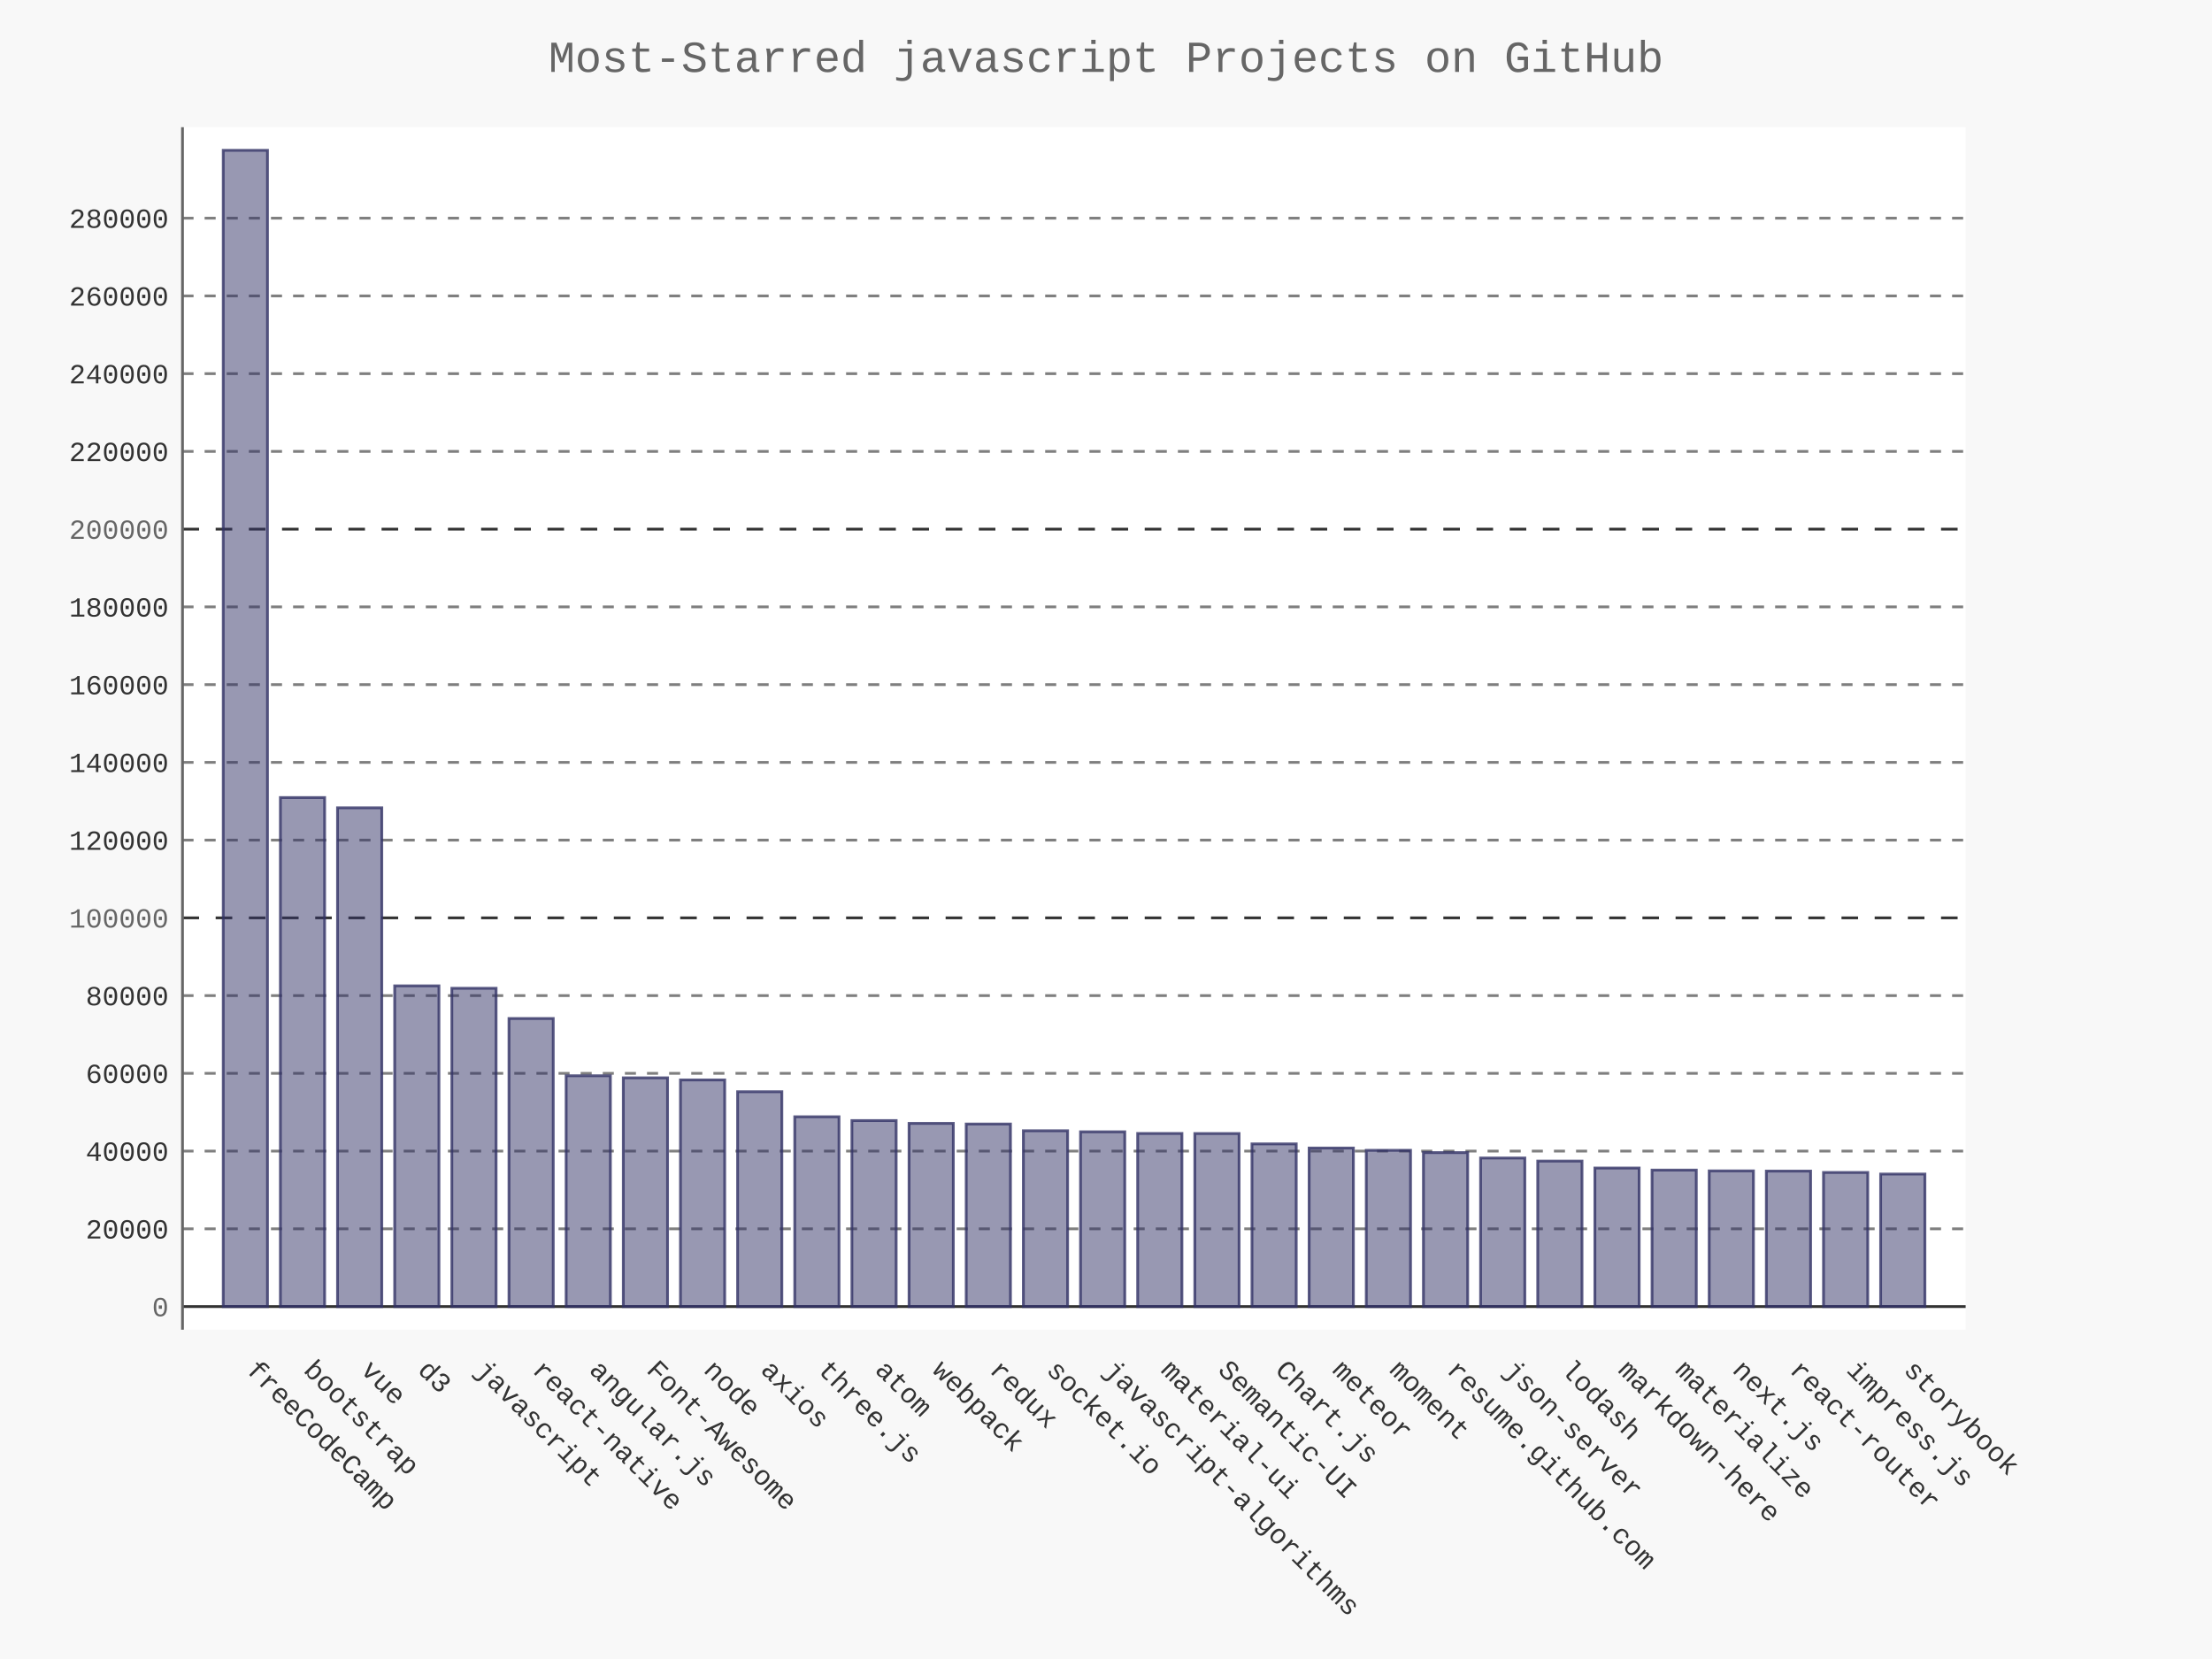
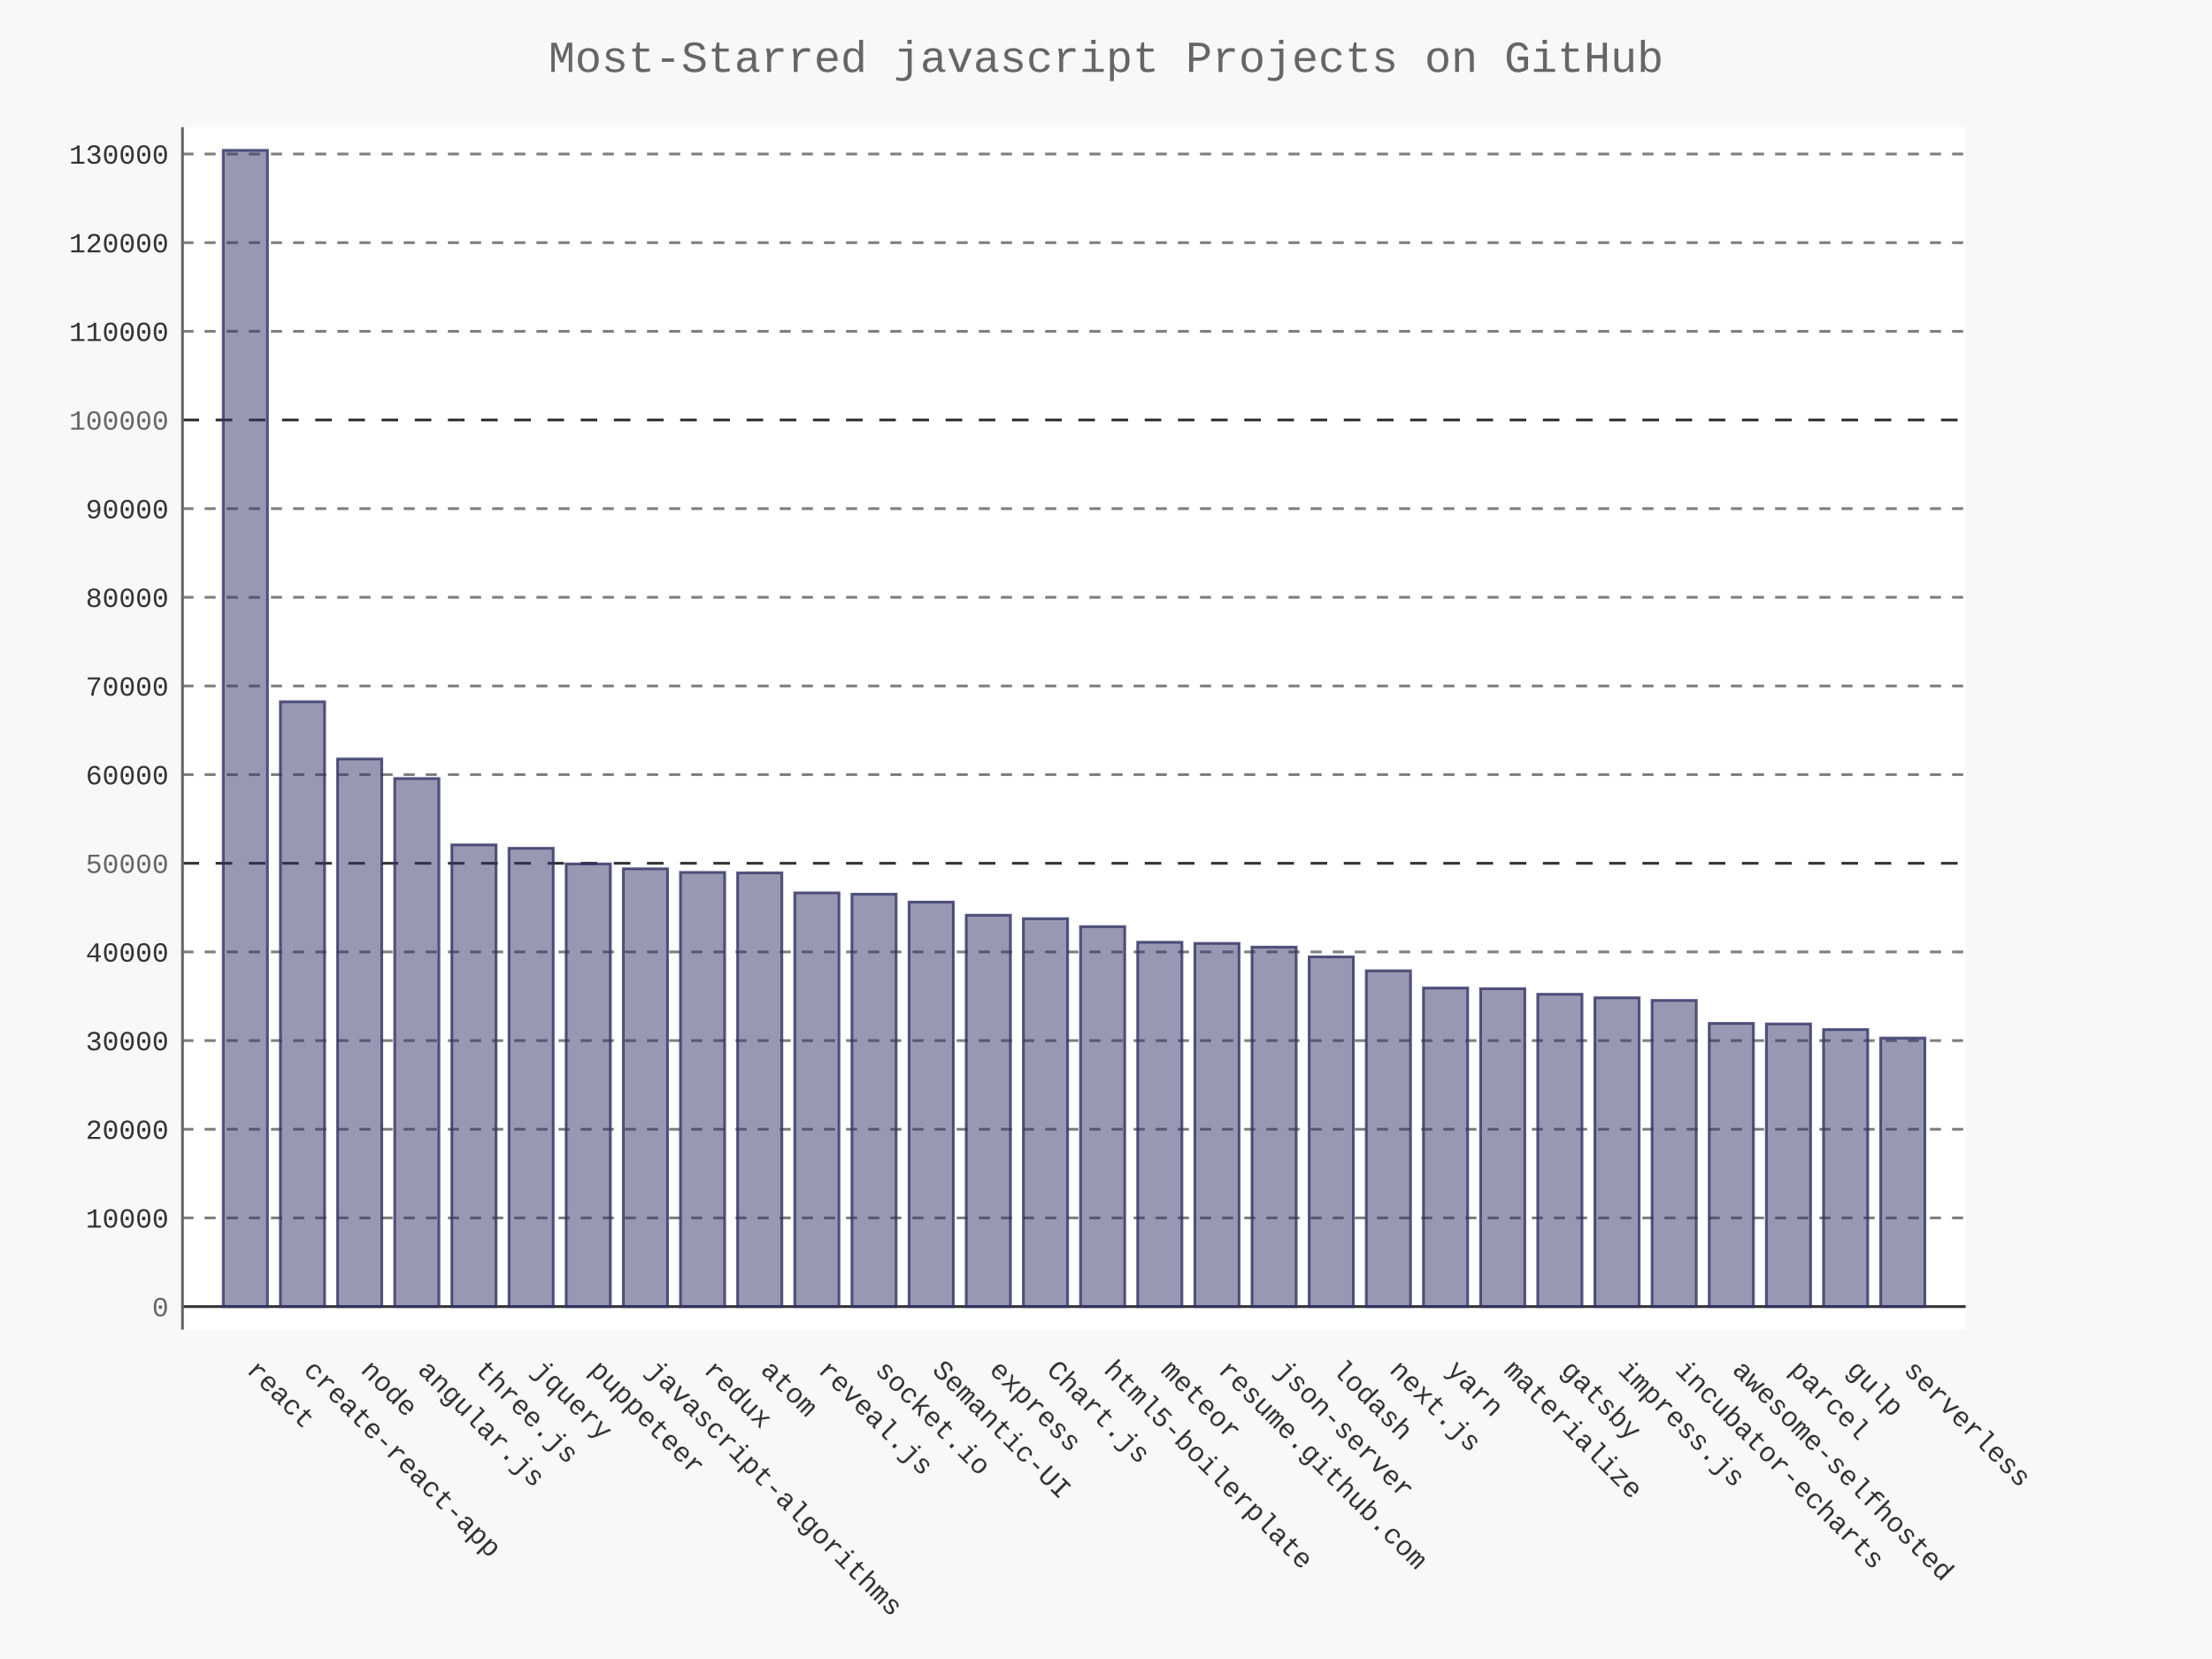
- <svg xmlns="http://www.w3.org/2000/svg" class="pygal-chart" id="chart-b75df452-d426-4902-93c8-dd70744ffb3f" viewBox="0 0 800 600">
+ <svg xmlns="http://www.w3.org/2000/svg" class="pygal-chart" id="chart-4844a7e6-2938-40e2-b5ea-cb9b2df5efe0" viewBox="0 0 800 600">
  <defs>
-     <style type="text/css">#chart-b75df452-d426-4902-93c8-dd70744ffb3f{-webkit-user-select:none;-webkit-font-smoothing:antialiased;font-family:Consolas,"Liberation Mono",Menlo,Courier,monospace}#chart-b75df452-d426-4902-93c8-dd70744ffb3f .title{font-family:Consolas,"Liberation Mono",Menlo,Courier,monospace;font-size:16px}#chart-b75df452-d426-4902-93c8-dd70744ffb3f .legends .legend text{font-family:Consolas,"Liberation Mono",Menlo,Courier,monospace;font-size:14px}#chart-b75df452-d426-4902-93c8-dd70744ffb3f .axis text{font-family:Consolas,"Liberation Mono",Menlo,Courier,monospace;font-size:10px}#chart-b75df452-d426-4902-93c8-dd70744ffb3f .axis text.major{font-family:Consolas,"Liberation Mono",Menlo,Courier,monospace;font-size:10px}#chart-b75df452-d426-4902-93c8-dd70744ffb3f .text-overlay text.value{font-family:Consolas,"Liberation Mono",Menlo,Courier,monospace;font-size:16px}#chart-b75df452-d426-4902-93c8-dd70744ffb3f .text-overlay text.label{font-family:Consolas,"Liberation Mono",Menlo,Courier,monospace;font-size:10px}#chart-b75df452-d426-4902-93c8-dd70744ffb3f .tooltip{font-family:Consolas,"Liberation Mono",Menlo,Courier,monospace;font-size:14px}#chart-b75df452-d426-4902-93c8-dd70744ffb3f text.no_data{font-family:Consolas,"Liberation Mono",Menlo,Courier,monospace;font-size:64px}
- #chart-b75df452-d426-4902-93c8-dd70744ffb3f{background-color:#f8f8f8}#chart-b75df452-d426-4902-93c8-dd70744ffb3f path,#chart-b75df452-d426-4902-93c8-dd70744ffb3f line,#chart-b75df452-d426-4902-93c8-dd70744ffb3f rect,#chart-b75df452-d426-4902-93c8-dd70744ffb3f circle{-webkit-transition:250ms ease-in;-moz-transition:250ms ease-in;transition:250ms ease-in}#chart-b75df452-d426-4902-93c8-dd70744ffb3f .graph &gt; .background{fill:#f8f8f8}#chart-b75df452-d426-4902-93c8-dd70744ffb3f .plot &gt; .background{fill:#ffffff}#chart-b75df452-d426-4902-93c8-dd70744ffb3f .graph{fill:#333}#chart-b75df452-d426-4902-93c8-dd70744ffb3f text.no_data{fill:#666}#chart-b75df452-d426-4902-93c8-dd70744ffb3f .title{fill:#666}#chart-b75df452-d426-4902-93c8-dd70744ffb3f .legends .legend text{fill:#333}#chart-b75df452-d426-4902-93c8-dd70744ffb3f .legends .legend:hover text{fill:#666}#chart-b75df452-d426-4902-93c8-dd70744ffb3f .axis .line{stroke:#666}#chart-b75df452-d426-4902-93c8-dd70744ffb3f .axis .guide.line{stroke:rgba(0,0,0,0.5)}#chart-b75df452-d426-4902-93c8-dd70744ffb3f .axis .major.line{stroke:#333}#chart-b75df452-d426-4902-93c8-dd70744ffb3f .axis text.major{fill:#666}#chart-b75df452-d426-4902-93c8-dd70744ffb3f .axis.y .guides:hover .guide.line,#chart-b75df452-d426-4902-93c8-dd70744ffb3f .line-graph .axis.x .guides:hover .guide.line,#chart-b75df452-d426-4902-93c8-dd70744ffb3f .stackedline-graph .axis.x .guides:hover .guide.line,#chart-b75df452-d426-4902-93c8-dd70744ffb3f .xy-graph .axis.x .guides:hover .guide.line{stroke:#666}#chart-b75df452-d426-4902-93c8-dd70744ffb3f .axis .guides:hover text{fill:#666}#chart-b75df452-d426-4902-93c8-dd70744ffb3f .reactive{fill-opacity:.5;stroke-opacity:.8}#chart-b75df452-d426-4902-93c8-dd70744ffb3f .ci{stroke:#333}#chart-b75df452-d426-4902-93c8-dd70744ffb3f .reactive.active,#chart-b75df452-d426-4902-93c8-dd70744ffb3f .active .reactive{fill-opacity:.9;stroke-opacity:.9;stroke-width:4}#chart-b75df452-d426-4902-93c8-dd70744ffb3f .ci .reactive.active{stroke-width:1.5}#chart-b75df452-d426-4902-93c8-dd70744ffb3f .series text{fill:#666}#chart-b75df452-d426-4902-93c8-dd70744ffb3f .tooltip rect{fill:#ffffff;stroke:#666;-webkit-transition:opacity 250ms ease-in;-moz-transition:opacity 250ms ease-in;transition:opacity 250ms ease-in}#chart-b75df452-d426-4902-93c8-dd70744ffb3f .tooltip .label{fill:#333}#chart-b75df452-d426-4902-93c8-dd70744ffb3f .tooltip .label{fill:#333}#chart-b75df452-d426-4902-93c8-dd70744ffb3f .tooltip .legend{font-size:.8em;fill:rgba(0,0,0,0.5)}#chart-b75df452-d426-4902-93c8-dd70744ffb3f .tooltip .x_label{font-size:.6em;fill:#666}#chart-b75df452-d426-4902-93c8-dd70744ffb3f .tooltip .xlink{font-size:.5em;text-decoration:underline}#chart-b75df452-d426-4902-93c8-dd70744ffb3f .tooltip .value{font-size:1.5em}#chart-b75df452-d426-4902-93c8-dd70744ffb3f .bound{font-size:.5em}#chart-b75df452-d426-4902-93c8-dd70744ffb3f .max-value{font-size:.75em;fill:rgba(0,0,0,0.5)}#chart-b75df452-d426-4902-93c8-dd70744ffb3f .map-element{fill:#ffffff;stroke:rgba(0,0,0,0.5) !important}#chart-b75df452-d426-4902-93c8-dd70744ffb3f .map-element .reactive{fill-opacity:inherit;stroke-opacity:inherit}#chart-b75df452-d426-4902-93c8-dd70744ffb3f .color-0,#chart-b75df452-d426-4902-93c8-dd70744ffb3f .color-0 a:visited{stroke:#333366;fill:#333366}#chart-b75df452-d426-4902-93c8-dd70744ffb3f .text-overlay .color-0 text{fill:black}
- #chart-b75df452-d426-4902-93c8-dd70744ffb3f text.no_data{text-anchor:middle}#chart-b75df452-d426-4902-93c8-dd70744ffb3f .guide.line{fill:none}#chart-b75df452-d426-4902-93c8-dd70744ffb3f .centered{text-anchor:middle}#chart-b75df452-d426-4902-93c8-dd70744ffb3f .title{text-anchor:middle}#chart-b75df452-d426-4902-93c8-dd70744ffb3f .legends .legend text{fill-opacity:1}#chart-b75df452-d426-4902-93c8-dd70744ffb3f .axis.x text{text-anchor:middle}#chart-b75df452-d426-4902-93c8-dd70744ffb3f .axis.x:not(.web) text[transform]{text-anchor:start}#chart-b75df452-d426-4902-93c8-dd70744ffb3f .axis.x:not(.web) text[transform].backwards{text-anchor:end}#chart-b75df452-d426-4902-93c8-dd70744ffb3f .axis.y text{text-anchor:end}#chart-b75df452-d426-4902-93c8-dd70744ffb3f .axis.y text[transform].backwards{text-anchor:start}#chart-b75df452-d426-4902-93c8-dd70744ffb3f .axis.y2 text{text-anchor:start}#chart-b75df452-d426-4902-93c8-dd70744ffb3f .axis.y2 text[transform].backwards{text-anchor:end}#chart-b75df452-d426-4902-93c8-dd70744ffb3f .axis .guide.line{stroke-dasharray:4,4}#chart-b75df452-d426-4902-93c8-dd70744ffb3f .axis .major.guide.line{stroke-dasharray:6,6}#chart-b75df452-d426-4902-93c8-dd70744ffb3f .horizontal .axis.y .guide.line,#chart-b75df452-d426-4902-93c8-dd70744ffb3f .horizontal .axis.y2 .guide.line,#chart-b75df452-d426-4902-93c8-dd70744ffb3f .vertical .axis.x .guide.line{opacity:0}#chart-b75df452-d426-4902-93c8-dd70744ffb3f .horizontal .axis.always_show .guide.line,#chart-b75df452-d426-4902-93c8-dd70744ffb3f .vertical .axis.always_show .guide.line{opacity:1 !important}#chart-b75df452-d426-4902-93c8-dd70744ffb3f .axis.y .guides:hover .guide.line,#chart-b75df452-d426-4902-93c8-dd70744ffb3f .axis.y2 .guides:hover .guide.line,#chart-b75df452-d426-4902-93c8-dd70744ffb3f .axis.x .guides:hover .guide.line{opacity:1}#chart-b75df452-d426-4902-93c8-dd70744ffb3f .axis .guides:hover text{opacity:1}#chart-b75df452-d426-4902-93c8-dd70744ffb3f .nofill{fill:none}#chart-b75df452-d426-4902-93c8-dd70744ffb3f .subtle-fill{fill-opacity:.2}#chart-b75df452-d426-4902-93c8-dd70744ffb3f .dot{stroke-width:1px;fill-opacity:1}#chart-b75df452-d426-4902-93c8-dd70744ffb3f .dot.active{stroke-width:5px}#chart-b75df452-d426-4902-93c8-dd70744ffb3f .dot.negative{fill:transparent}#chart-b75df452-d426-4902-93c8-dd70744ffb3f text,#chart-b75df452-d426-4902-93c8-dd70744ffb3f tspan{stroke:none !important}#chart-b75df452-d426-4902-93c8-dd70744ffb3f .series text.active{opacity:1}#chart-b75df452-d426-4902-93c8-dd70744ffb3f .tooltip rect{fill-opacity:.95;stroke-width:.5}#chart-b75df452-d426-4902-93c8-dd70744ffb3f .tooltip text{fill-opacity:1}#chart-b75df452-d426-4902-93c8-dd70744ffb3f .showable{visibility:hidden}#chart-b75df452-d426-4902-93c8-dd70744ffb3f .showable.shown{visibility:visible}#chart-b75df452-d426-4902-93c8-dd70744ffb3f .gauge-background{fill:rgba(229,229,229,1);stroke:none}#chart-b75df452-d426-4902-93c8-dd70744ffb3f .bg-lines{stroke:#f8f8f8;stroke-width:2px}</style>
+     <style type="text/css">#chart-4844a7e6-2938-40e2-b5ea-cb9b2df5efe0{-webkit-user-select:none;-webkit-font-smoothing:antialiased;font-family:Consolas,"Liberation Mono",Menlo,Courier,monospace}#chart-4844a7e6-2938-40e2-b5ea-cb9b2df5efe0 .title{font-family:Consolas,"Liberation Mono",Menlo,Courier,monospace;font-size:16px}#chart-4844a7e6-2938-40e2-b5ea-cb9b2df5efe0 .legends .legend text{font-family:Consolas,"Liberation Mono",Menlo,Courier,monospace;font-size:14px}#chart-4844a7e6-2938-40e2-b5ea-cb9b2df5efe0 .axis text{font-family:Consolas,"Liberation Mono",Menlo,Courier,monospace;font-size:10px}#chart-4844a7e6-2938-40e2-b5ea-cb9b2df5efe0 .axis text.major{font-family:Consolas,"Liberation Mono",Menlo,Courier,monospace;font-size:10px}#chart-4844a7e6-2938-40e2-b5ea-cb9b2df5efe0 .text-overlay text.value{font-family:Consolas,"Liberation Mono",Menlo,Courier,monospace;font-size:16px}#chart-4844a7e6-2938-40e2-b5ea-cb9b2df5efe0 .text-overlay text.label{font-family:Consolas,"Liberation Mono",Menlo,Courier,monospace;font-size:10px}#chart-4844a7e6-2938-40e2-b5ea-cb9b2df5efe0 .tooltip{font-family:Consolas,"Liberation Mono",Menlo,Courier,monospace;font-size:14px}#chart-4844a7e6-2938-40e2-b5ea-cb9b2df5efe0 text.no_data{font-family:Consolas,"Liberation Mono",Menlo,Courier,monospace;font-size:64px}
+ #chart-4844a7e6-2938-40e2-b5ea-cb9b2df5efe0{background-color:#f8f8f8}#chart-4844a7e6-2938-40e2-b5ea-cb9b2df5efe0 path,#chart-4844a7e6-2938-40e2-b5ea-cb9b2df5efe0 line,#chart-4844a7e6-2938-40e2-b5ea-cb9b2df5efe0 rect,#chart-4844a7e6-2938-40e2-b5ea-cb9b2df5efe0 circle{-webkit-transition:250ms ease-in;-moz-transition:250ms ease-in;transition:250ms ease-in}#chart-4844a7e6-2938-40e2-b5ea-cb9b2df5efe0 .graph &gt; .background{fill:#f8f8f8}#chart-4844a7e6-2938-40e2-b5ea-cb9b2df5efe0 .plot &gt; .background{fill:#ffffff}#chart-4844a7e6-2938-40e2-b5ea-cb9b2df5efe0 .graph{fill:#333}#chart-4844a7e6-2938-40e2-b5ea-cb9b2df5efe0 text.no_data{fill:#666}#chart-4844a7e6-2938-40e2-b5ea-cb9b2df5efe0 .title{fill:#666}#chart-4844a7e6-2938-40e2-b5ea-cb9b2df5efe0 .legends .legend text{fill:#333}#chart-4844a7e6-2938-40e2-b5ea-cb9b2df5efe0 .legends .legend:hover text{fill:#666}#chart-4844a7e6-2938-40e2-b5ea-cb9b2df5efe0 .axis .line{stroke:#666}#chart-4844a7e6-2938-40e2-b5ea-cb9b2df5efe0 .axis .guide.line{stroke:rgba(0,0,0,0.5)}#chart-4844a7e6-2938-40e2-b5ea-cb9b2df5efe0 .axis .major.line{stroke:#333}#chart-4844a7e6-2938-40e2-b5ea-cb9b2df5efe0 .axis text.major{fill:#666}#chart-4844a7e6-2938-40e2-b5ea-cb9b2df5efe0 .axis.y .guides:hover .guide.line,#chart-4844a7e6-2938-40e2-b5ea-cb9b2df5efe0 .line-graph .axis.x .guides:hover .guide.line,#chart-4844a7e6-2938-40e2-b5ea-cb9b2df5efe0 .stackedline-graph .axis.x .guides:hover .guide.line,#chart-4844a7e6-2938-40e2-b5ea-cb9b2df5efe0 .xy-graph .axis.x .guides:hover .guide.line{stroke:#666}#chart-4844a7e6-2938-40e2-b5ea-cb9b2df5efe0 .axis .guides:hover text{fill:#666}#chart-4844a7e6-2938-40e2-b5ea-cb9b2df5efe0 .reactive{fill-opacity:.5;stroke-opacity:.8}#chart-4844a7e6-2938-40e2-b5ea-cb9b2df5efe0 .ci{stroke:#333}#chart-4844a7e6-2938-40e2-b5ea-cb9b2df5efe0 .reactive.active,#chart-4844a7e6-2938-40e2-b5ea-cb9b2df5efe0 .active .reactive{fill-opacity:.9;stroke-opacity:.9;stroke-width:4}#chart-4844a7e6-2938-40e2-b5ea-cb9b2df5efe0 .ci .reactive.active{stroke-width:1.5}#chart-4844a7e6-2938-40e2-b5ea-cb9b2df5efe0 .series text{fill:#666}#chart-4844a7e6-2938-40e2-b5ea-cb9b2df5efe0 .tooltip rect{fill:#ffffff;stroke:#666;-webkit-transition:opacity 250ms ease-in;-moz-transition:opacity 250ms ease-in;transition:opacity 250ms ease-in}#chart-4844a7e6-2938-40e2-b5ea-cb9b2df5efe0 .tooltip .label{fill:#333}#chart-4844a7e6-2938-40e2-b5ea-cb9b2df5efe0 .tooltip .label{fill:#333}#chart-4844a7e6-2938-40e2-b5ea-cb9b2df5efe0 .tooltip .legend{font-size:.8em;fill:rgba(0,0,0,0.5)}#chart-4844a7e6-2938-40e2-b5ea-cb9b2df5efe0 .tooltip .x_label{font-size:.6em;fill:#666}#chart-4844a7e6-2938-40e2-b5ea-cb9b2df5efe0 .tooltip .xlink{font-size:.5em;text-decoration:underline}#chart-4844a7e6-2938-40e2-b5ea-cb9b2df5efe0 .tooltip .value{font-size:1.5em}#chart-4844a7e6-2938-40e2-b5ea-cb9b2df5efe0 .bound{font-size:.5em}#chart-4844a7e6-2938-40e2-b5ea-cb9b2df5efe0 .max-value{font-size:.75em;fill:rgba(0,0,0,0.5)}#chart-4844a7e6-2938-40e2-b5ea-cb9b2df5efe0 .map-element{fill:#ffffff;stroke:rgba(0,0,0,0.5) !important}#chart-4844a7e6-2938-40e2-b5ea-cb9b2df5efe0 .map-element .reactive{fill-opacity:inherit;stroke-opacity:inherit}#chart-4844a7e6-2938-40e2-b5ea-cb9b2df5efe0 .color-0,#chart-4844a7e6-2938-40e2-b5ea-cb9b2df5efe0 .color-0 a:visited{stroke:#333366;fill:#333366}#chart-4844a7e6-2938-40e2-b5ea-cb9b2df5efe0 .text-overlay .color-0 text{fill:black}
+ #chart-4844a7e6-2938-40e2-b5ea-cb9b2df5efe0 text.no_data{text-anchor:middle}#chart-4844a7e6-2938-40e2-b5ea-cb9b2df5efe0 .guide.line{fill:none}#chart-4844a7e6-2938-40e2-b5ea-cb9b2df5efe0 .centered{text-anchor:middle}#chart-4844a7e6-2938-40e2-b5ea-cb9b2df5efe0 .title{text-anchor:middle}#chart-4844a7e6-2938-40e2-b5ea-cb9b2df5efe0 .legends .legend text{fill-opacity:1}#chart-4844a7e6-2938-40e2-b5ea-cb9b2df5efe0 .axis.x text{text-anchor:middle}#chart-4844a7e6-2938-40e2-b5ea-cb9b2df5efe0 .axis.x:not(.web) text[transform]{text-anchor:start}#chart-4844a7e6-2938-40e2-b5ea-cb9b2df5efe0 .axis.x:not(.web) text[transform].backwards{text-anchor:end}#chart-4844a7e6-2938-40e2-b5ea-cb9b2df5efe0 .axis.y text{text-anchor:end}#chart-4844a7e6-2938-40e2-b5ea-cb9b2df5efe0 .axis.y text[transform].backwards{text-anchor:start}#chart-4844a7e6-2938-40e2-b5ea-cb9b2df5efe0 .axis.y2 text{text-anchor:start}#chart-4844a7e6-2938-40e2-b5ea-cb9b2df5efe0 .axis.y2 text[transform].backwards{text-anchor:end}#chart-4844a7e6-2938-40e2-b5ea-cb9b2df5efe0 .axis .guide.line{stroke-dasharray:4,4}#chart-4844a7e6-2938-40e2-b5ea-cb9b2df5efe0 .axis .major.guide.line{stroke-dasharray:6,6}#chart-4844a7e6-2938-40e2-b5ea-cb9b2df5efe0 .horizontal .axis.y .guide.line,#chart-4844a7e6-2938-40e2-b5ea-cb9b2df5efe0 .horizontal .axis.y2 .guide.line,#chart-4844a7e6-2938-40e2-b5ea-cb9b2df5efe0 .vertical .axis.x .guide.line{opacity:0}#chart-4844a7e6-2938-40e2-b5ea-cb9b2df5efe0 .horizontal .axis.always_show .guide.line,#chart-4844a7e6-2938-40e2-b5ea-cb9b2df5efe0 .vertical .axis.always_show .guide.line{opacity:1 !important}#chart-4844a7e6-2938-40e2-b5ea-cb9b2df5efe0 .axis.y .guides:hover .guide.line,#chart-4844a7e6-2938-40e2-b5ea-cb9b2df5efe0 .axis.y2 .guides:hover .guide.line,#chart-4844a7e6-2938-40e2-b5ea-cb9b2df5efe0 .axis.x .guides:hover .guide.line{opacity:1}#chart-4844a7e6-2938-40e2-b5ea-cb9b2df5efe0 .axis .guides:hover text{opacity:1}#chart-4844a7e6-2938-40e2-b5ea-cb9b2df5efe0 .nofill{fill:none}#chart-4844a7e6-2938-40e2-b5ea-cb9b2df5efe0 .subtle-fill{fill-opacity:.2}#chart-4844a7e6-2938-40e2-b5ea-cb9b2df5efe0 .dot{stroke-width:1px;fill-opacity:1}#chart-4844a7e6-2938-40e2-b5ea-cb9b2df5efe0 .dot.active{stroke-width:5px}#chart-4844a7e6-2938-40e2-b5ea-cb9b2df5efe0 .dot.negative{fill:transparent}#chart-4844a7e6-2938-40e2-b5ea-cb9b2df5efe0 text,#chart-4844a7e6-2938-40e2-b5ea-cb9b2df5efe0 tspan{stroke:none !important}#chart-4844a7e6-2938-40e2-b5ea-cb9b2df5efe0 .series text.active{opacity:1}#chart-4844a7e6-2938-40e2-b5ea-cb9b2df5efe0 .tooltip rect{fill-opacity:.95;stroke-width:.5}#chart-4844a7e6-2938-40e2-b5ea-cb9b2df5efe0 .tooltip text{fill-opacity:1}#chart-4844a7e6-2938-40e2-b5ea-cb9b2df5efe0 .showable{visibility:hidden}#chart-4844a7e6-2938-40e2-b5ea-cb9b2df5efe0 .showable.shown{visibility:visible}#chart-4844a7e6-2938-40e2-b5ea-cb9b2df5efe0 .gauge-background{fill:rgba(229,229,229,1);stroke:none}#chart-4844a7e6-2938-40e2-b5ea-cb9b2df5efe0 .bg-lines{stroke:#f8f8f8;stroke-width:2px}</style>
  </defs>
  <g class="graph bar-graph vertical">
    <rect class="background" height="600" width="800" x="0" y="0" />
    <g class="plot" transform="translate(66, 46)">
      <rect class="background" height="434.905" width="644.905" x="0" y="0" />
      <g class="axis y always_show">
        <g class="guides">
          <path class="axis major line" d="M0 426.541 h644.905" />
          <text class="major" x="-5" y="430.041">0</text>
        </g>
        <g class="guides">
-           <path class="guide line" d="M0 398.424 h644.905" />
-           <text class="" x="-5" y="401.924">20000</text>
-         </g>
-         <g class="guides">
-           <path class="guide line" d="M0 370.307 h644.905" />
-           <text class="" x="-5" y="373.807">40000</text>
-         </g>
-         <g class="guides">
-           <path class="guide line" d="M0 342.19 h644.905" />
-           <text class="" x="-5" y="345.69">60000</text>
-         </g>
-         <g class="guides">
-           <path class="guide line" d="M0 314.074 h644.905" />
-           <text class="" x="-5" y="317.574">80000</text>
-         </g>
-         <g class="guides">
-           <path class="major guide line" d="M0 285.957 h644.905" />
-           <text class="major" x="-5" y="289.457">100000</text>
-         </g>
-         <g class="guides">
-           <path class="guide line" d="M0 257.84 h644.905" />
-           <text class="" x="-5" y="261.34">120000</text>
-         </g>
-         <g class="guides">
-           <path class="guide line" d="M0 229.723 h644.905" />
-           <text class="" x="-5" y="233.223">140000</text>
-         </g>
-         <g class="guides">
-           <path class="guide line" d="M0 201.606 h644.905" />
-           <text class="" x="-5" y="205.106">160000</text>
-         </g>
-         <g class="guides">
-           <path class="guide line" d="M0 173.489 h644.905" />
-           <text class="" x="-5" y="176.989">180000</text>
-         </g>
-         <g class="guides">
-           <path class="major guide line" d="M0 145.373 h644.905" />
-           <text class="major" x="-5" y="148.873">200000</text>
-         </g>
-         <g class="guides">
-           <path class="guide line" d="M0 117.256 h644.905" />
-           <text class="" x="-5" y="120.756">220000</text>
-         </g>
-         <g class="guides">
-           <path class="guide line" d="M0 89.139 h644.905" />
-           <text class="" x="-5" y="92.639">240000</text>
-         </g>
-         <g class="guides">
-           <path class="guide line" d="M0 61.022 h644.905" />
-           <text class="" x="-5" y="64.522">260000</text>
-         </g>
-         <g class="guides">
-           <path class="guide line" d="M0 32.905 h644.905" />
-           <text class="" x="-5" y="36.405">280000</text>
+           <path class="guide line" d="M0 394.476 h644.905" />
+           <text class="" x="-5" y="397.976">10000</text>
+         </g>
+         <g class="guides">
+           <path class="guide line" d="M0 362.411 h644.905" />
+           <text class="" x="-5" y="365.911">20000</text>
+         </g>
+         <g class="guides">
+           <path class="guide line" d="M0 330.346 h644.905" />
+           <text class="" x="-5" y="333.846">30000</text>
+         </g>
+         <g class="guides">
+           <path class="guide line" d="M0 298.281 h644.905" />
+           <text class="" x="-5" y="301.781">40000</text>
+         </g>
+         <g class="guides">
+           <path class="major guide line" d="M0 266.217 h644.905" />
+           <text class="major" x="-5" y="269.717">50000</text>
+         </g>
+         <g class="guides">
+           <path class="guide line" d="M0 234.152 h644.905" />
+           <text class="" x="-5" y="237.652">60000</text>
+         </g>
+         <g class="guides">
+           <path class="guide line" d="M0 202.087 h644.905" />
+           <text class="" x="-5" y="205.587">70000</text>
+         </g>
+         <g class="guides">
+           <path class="guide line" d="M0 170.022 h644.905" />
+           <text class="" x="-5" y="173.522">80000</text>
+         </g>
+         <g class="guides">
+           <path class="guide line" d="M0 137.957 h644.905" />
+           <text class="" x="-5" y="141.457">90000</text>
+         </g>
+         <g class="guides">
+           <path class="major guide line" d="M0 105.892 h644.905" />
+           <text class="major" x="-5" y="109.392">100000</text>
+         </g>
+         <g class="guides">
+           <path class="guide line" d="M0 73.827 h644.905" />
+           <text class="" x="-5" y="77.327">110000</text>
+         </g>
+         <g class="guides">
+           <path class="guide line" d="M0 41.762 h644.905" />
+           <text class="" x="-5" y="45.262">120000</text>
+         </g>
+         <g class="guides">
+           <path class="guide line" d="M0 9.697 h644.905" />
+           <text class="" x="-5" y="13.197">130000</text>
        </g>
      </g>
      <g class="axis x">
        <path class="line" d="M0 0 v434.905" />
        <g class="guides">
          <path class="guide line" d="M22.737 0 v434.905" />
-           <text class="" transform="rotate(45 22.73702 449.9045)" x="22.737" y="449.905">freeCodeCamp</text>
+           <text class="" transform="rotate(45 22.73702 449.9045)" x="22.737" y="449.905">react</text>
        </g>
        <g class="guides">
          <path class="guide line" d="M43.407 0 v434.905" />
-           <text class="" transform="rotate(45 43.40704 449.9045)" x="43.407" y="449.905">bootstrap</text>
+           <text class="" transform="rotate(45 43.40704 449.9045)" x="43.407" y="449.905">create-react-app</text>
        </g>
        <g class="guides">
          <path class="guide line" d="M64.077 0 v434.905" />
-           <text class="" transform="rotate(45 64.07705 449.9045)" x="64.077" y="449.905">vue</text>
+           <text class="" transform="rotate(45 64.07705 449.9045)" x="64.077" y="449.905">node</text>
        </g>
        <g class="guides">
          <path class="guide line" d="M84.747 0 v434.905" />
-           <text class="" transform="rotate(45 84.74707 449.9045)" x="84.747" y="449.905">d3</text>
+           <text class="" transform="rotate(45 84.74707 449.9045)" x="84.747" y="449.905">angular.js</text>
        </g>
        <g class="guides">
          <path class="guide line" d="M105.417 0 v434.905" />
-           <text class="" transform="rotate(45 105.4171 449.9045)" x="105.417" y="449.905">javascript</text>
+           <text class="" transform="rotate(45 105.4171 449.9045)" x="105.417" y="449.905">three.js</text>
        </g>
        <g class="guides">
          <path class="guide line" d="M126.087 0 v434.905" />
-           <text class="" transform="rotate(45 126.0871 449.9045)" x="126.087" y="449.905">react-native</text>
+           <text class="" transform="rotate(45 126.0871 449.9045)" x="126.087" y="449.905">jquery</text>
        </g>
        <g class="guides">
          <path class="guide line" d="M146.757 0 v434.905" />
-           <text class="" transform="rotate(45 146.7571 449.9045)" x="146.757" y="449.905">angular.js</text>
+           <text class="" transform="rotate(45 146.7571 449.9045)" x="146.757" y="449.905">puppeteer</text>
        </g>
        <g class="guides">
          <path class="guide line" d="M167.427 0 v434.905" />
-           <text class="" transform="rotate(45 167.4271 449.9045)" x="167.427" y="449.905">Font-Awesome</text>
+           <text class="" transform="rotate(45 167.4271 449.9045)" x="167.427" y="449.905">javascript-algorithms</text>
        </g>
        <g class="guides">
          <path class="guide line" d="M188.097 0 v434.905" />
-           <text class="" transform="rotate(45 188.0972 449.9045)" x="188.097" y="449.905">node</text>
+           <text class="" transform="rotate(45 188.0972 449.9045)" x="188.097" y="449.905">redux</text>
        </g>
        <g class="guides">
          <path class="guide line" d="M208.767 0 v434.905" />
-           <text class="" transform="rotate(45 208.7672 449.9045)" x="208.767" y="449.905">axios</text>
+           <text class="" transform="rotate(45 208.7672 449.9045)" x="208.767" y="449.905">atom</text>
        </g>
        <g class="guides">
          <path class="guide line" d="M229.437 0 v434.905" />
-           <text class="" transform="rotate(45 229.4372 449.9045)" x="229.437" y="449.905">three.js</text>
+           <text class="" transform="rotate(45 229.4372 449.9045)" x="229.437" y="449.905">reveal.js</text>
        </g>
        <g class="guides">
          <path class="guide line" d="M250.107 0 v434.905" />
-           <text class="" transform="rotate(45 250.1072 449.9045)" x="250.107" y="449.905">atom</text>
+           <text class="" transform="rotate(45 250.1072 449.9045)" x="250.107" y="449.905">socket.io</text>
        </g>
        <g class="guides">
          <path class="guide line" d="M270.777 0 v434.905" />
-           <text class="" transform="rotate(45 270.7772 449.9045)" x="270.777" y="449.905">webpack</text>
+           <text class="" transform="rotate(45 270.7772 449.9045)" x="270.777" y="449.905">Semantic-UI</text>
        </g>
        <g class="guides">
          <path class="guide line" d="M291.447 0 v434.905" />
-           <text class="" transform="rotate(45 291.4472 449.9045)" x="291.447" y="449.905">redux</text>
+           <text class="" transform="rotate(45 291.4472 449.9045)" x="291.447" y="449.905">express</text>
        </g>
        <g class="guides">
          <path class="guide line" d="M312.117 0 v434.905" />
-           <text class="" transform="rotate(45 312.1173 449.9045)" x="312.117" y="449.905">socket.io</text>
+           <text class="" transform="rotate(45 312.1173 449.9045)" x="312.117" y="449.905">Chart.js</text>
        </g>
        <g class="guides">
          <path class="guide line" d="M332.787 0 v434.905" />
-           <text class="" transform="rotate(45 332.7873 449.9045)" x="332.787" y="449.905">javascript-algorithms</text>
+           <text class="" transform="rotate(45 332.7873 449.9045)" x="332.787" y="449.905">html5-boilerplate</text>
        </g>
        <g class="guides">
          <path class="guide line" d="M353.457 0 v434.905" />
-           <text class="" transform="rotate(45 353.4573 449.9045)" x="353.457" y="449.905">material-ui</text>
+           <text class="" transform="rotate(45 353.4573 449.9045)" x="353.457" y="449.905">meteor</text>
        </g>
        <g class="guides">
          <path class="guide line" d="M374.127 0 v434.905" />
-           <text class="" transform="rotate(45 374.1273 449.9045)" x="374.127" y="449.905">Semantic-UI</text>
+           <text class="" transform="rotate(45 374.1273 449.9045)" x="374.127" y="449.905">resume.github.com</text>
        </g>
        <g class="guides">
          <path class="guide line" d="M394.797 0 v434.905" />
-           <text class="" transform="rotate(45 394.7973 449.9045)" x="394.797" y="449.905">Chart.js</text>
+           <text class="" transform="rotate(45 394.7973 449.9045)" x="394.797" y="449.905">json-server</text>
        </g>
        <g class="guides">
          <path class="guide line" d="M415.467 0 v434.905" />
-           <text class="" transform="rotate(45 415.4674 449.9045)" x="415.467" y="449.905">meteor</text>
+           <text class="" transform="rotate(45 415.4674 449.9045)" x="415.467" y="449.905">lodash</text>
        </g>
        <g class="guides">
          <path class="guide line" d="M436.137 0 v434.905" />
-           <text class="" transform="rotate(45 436.1374 449.9045)" x="436.137" y="449.905">moment</text>
+           <text class="" transform="rotate(45 436.1374 449.9045)" x="436.137" y="449.905">next.js</text>
        </g>
        <g class="guides">
          <path class="guide line" d="M456.807 0 v434.905" />
-           <text class="" transform="rotate(45 456.8074 449.9045)" x="456.807" y="449.905">resume.github.com</text>
+           <text class="" transform="rotate(45 456.8074 449.9045)" x="456.807" y="449.905">yarn</text>
        </g>
        <g class="guides">
          <path class="guide line" d="M477.477 0 v434.905" />
-           <text class="" transform="rotate(45 477.4774 449.9045)" x="477.477" y="449.905">json-server</text>
+           <text class="" transform="rotate(45 477.4774 449.9045)" x="477.477" y="449.905">materialize</text>
        </g>
        <g class="guides">
          <path class="guide line" d="M498.147 0 v434.905" />
-           <text class="" transform="rotate(45 498.1474 449.9045)" x="498.147" y="449.905">lodash</text>
+           <text class="" transform="rotate(45 498.1474 449.9045)" x="498.147" y="449.905">gatsby</text>
        </g>
        <g class="guides">
          <path class="guide line" d="M518.817 0 v434.905" />
-           <text class="" transform="rotate(45 518.8174 449.9045)" x="518.817" y="449.905">markdown-here</text>
+           <text class="" transform="rotate(45 518.8174 449.9045)" x="518.817" y="449.905">impress.js</text>
        </g>
        <g class="guides">
          <path class="guide line" d="M539.487 0 v434.905" />
-           <text class="" transform="rotate(45 539.4875 449.9045)" x="539.487" y="449.905">materialize</text>
+           <text class="" transform="rotate(45 539.4875 449.9045)" x="539.487" y="449.905">incubator-echarts</text>
        </g>
        <g class="guides">
          <path class="guide line" d="M560.157 0 v434.905" />
-           <text class="" transform="rotate(45 560.1575 449.9045)" x="560.157" y="449.905">next.js</text>
+           <text class="" transform="rotate(45 560.1575 449.9045)" x="560.157" y="449.905">awesome-selfhosted</text>
        </g>
        <g class="guides">
          <path class="guide line" d="M580.827 0 v434.905" />
-           <text class="" transform="rotate(45 580.8275 449.9045)" x="580.827" y="449.905">react-router</text>
+           <text class="" transform="rotate(45 580.8275 449.9045)" x="580.827" y="449.905">parcel</text>
        </g>
        <g class="guides">
          <path class="guide line" d="M601.498 0 v434.905" />
-           <text class="" transform="rotate(45 601.4975 449.9045)" x="601.498" y="449.905">impress.js</text>
+           <text class="" transform="rotate(45 601.4975 449.9045)" x="601.498" y="449.905">gulp</text>
        </g>
        <g class="guides">
          <path class="guide line" d="M622.168 0 v434.905" />
-           <text class="" transform="rotate(45 622.1675 449.9045)" x="622.168" y="449.905">storybook</text>
+           <text class="" transform="rotate(45 622.1675 449.9045)" x="622.168" y="449.905">serverless</text>
        </g>
      </g>
      <g class="series serie-0 color-0">
        <g class="bars">
          <g class="bar">
            <rect class="rect reactive tooltip-trigger" height="418.177" rx="0" ry="0" width="16.007" x="14.734" y="8.364" />
          </g>
          <g class="bar">
-             <rect class="rect reactive tooltip-trigger" height="184.098" rx="0" ry="0" width="16.007" x="35.404" y="242.443" />
-           </g>
-           <g class="bar">
-             <rect class="rect reactive tooltip-trigger" height="180.392" rx="0" ry="0" width="16.007" x="56.074" y="246.149" />
-           </g>
-           <g class="bar">
-             <rect class="rect reactive tooltip-trigger" height="115.995" rx="0" ry="0" width="16.007" x="76.744" y="310.546" />
-           </g>
-           <g class="bar">
-             <rect class="rect reactive tooltip-trigger" height="115.116" rx="0" ry="0" width="16.007" x="97.414" y="311.425" />
-           </g>
-           <g class="bar">
-             <rect class="rect reactive tooltip-trigger" height="104.19" rx="0" ry="0" width="16.007" x="118.084" y="322.351" />
-           </g>
-           <g class="bar">
-             <rect class="rect reactive tooltip-trigger" height="83.485" rx="0" ry="0" width="16.007" x="138.754" y="343.056" />
-           </g>
-           <g class="bar">
-             <rect class="rect reactive tooltip-trigger" height="82.73" rx="0" ry="0" width="16.007" x="159.424" y="343.811" />
-           </g>
-           <g class="bar">
-             <rect class="rect reactive tooltip-trigger" height="81.969" rx="0" ry="0" width="16.007" x="180.094" y="344.572" />
-           </g>
-           <g class="bar">
-             <rect class="rect reactive tooltip-trigger" height="77.708" rx="0" ry="0" width="16.007" x="200.764" y="348.833" />
-           </g>
-           <g class="bar">
-             <rect class="rect reactive tooltip-trigger" height="68.65" rx="0" ry="0" width="16.007" x="221.434" y="357.891" />
-           </g>
-           <g class="bar">
-             <rect class="rect reactive tooltip-trigger" height="67.275" rx="0" ry="0" width="16.007" x="242.104" y="359.266" />
-           </g>
-           <g class="bar">
-             <rect class="rect reactive tooltip-trigger" height="66.264" rx="0" ry="0" width="16.007" x="262.774" y="360.277" />
-           </g>
-           <g class="bar">
-             <rect class="rect reactive tooltip-trigger" height="66.023" rx="0" ry="0" width="16.007" x="283.444" y="360.518" />
-           </g>
-           <g class="bar">
-             <rect class="rect reactive tooltip-trigger" height="63.592" rx="0" ry="0" width="16.007" x="304.114" y="362.949" />
-           </g>
-           <g class="bar">
-             <rect class="rect reactive tooltip-trigger" height="63.208" rx="0" ry="0" width="16.007" x="324.784" y="363.333" />
-           </g>
-           <g class="bar">
-             <rect class="rect reactive tooltip-trigger" height="62.613" rx="0" ry="0" width="16.007" x="345.454" y="363.928" />
-           </g>
-           <g class="bar">
-             <rect class="rect reactive tooltip-trigger" height="62.585" rx="0" ry="0" width="16.007" x="366.124" y="363.956" />
-           </g>
-           <g class="bar">
-             <rect class="rect reactive tooltip-trigger" height="58.839" rx="0" ry="0" width="16.007" x="386.794" y="367.702" />
-           </g>
-           <g class="bar">
-             <rect class="rect reactive tooltip-trigger" height="57.339" rx="0" ry="0" width="16.007" x="407.464" y="369.202" />
-           </g>
-           <g class="bar">
-             <rect class="rect reactive tooltip-trigger" height="56.512" rx="0" ry="0" width="16.007" x="428.134" y="370.029" />
-           </g>
-           <g class="bar">
-             <rect class="rect reactive tooltip-trigger" height="55.695" rx="0" ry="0" width="16.007" x="448.804" y="370.846" />
-           </g>
-           <g class="bar">
-             <rect class="rect reactive tooltip-trigger" height="53.73" rx="0" ry="0" width="16.007" x="469.474" y="372.811" />
-           </g>
-           <g class="bar">
-             <rect class="rect reactive tooltip-trigger" height="52.629" rx="0" ry="0" width="16.007" x="490.144" y="373.912" />
-           </g>
-           <g class="bar">
-             <rect class="rect reactive tooltip-trigger" height="50.107" rx="0" ry="0" width="16.007" x="510.814" y="376.434" />
-           </g>
-           <g class="bar">
-             <rect class="rect reactive tooltip-trigger" height="49.362" rx="0" ry="0" width="16.007" x="531.484" y="377.179" />
-           </g>
-           <g class="bar">
-             <rect class="rect reactive tooltip-trigger" height="49.075" rx="0" ry="0" width="16.007" x="552.154" y="377.466" />
-           </g>
-           <g class="bar">
-             <rect class="rect reactive tooltip-trigger" height="49.006" rx="0" ry="0" width="16.007" x="572.824" y="377.535" />
-           </g>
-           <g class="bar">
-             <rect class="rect reactive tooltip-trigger" height="48.506" rx="0" ry="0" width="16.007" x="593.494" y="378.035" />
-           </g>
-           <g class="bar">
-             <rect class="rect reactive tooltip-trigger" height="47.927" rx="0" ry="0" width="16.007" x="614.164" y="378.614" />
+             <rect class="rect reactive tooltip-trigger" height="218.759" rx="0" ry="0" width="16.007" x="35.404" y="207.782" />
+           </g>
+           <g class="bar">
+             <rect class="rect reactive tooltip-trigger" height="198.055" rx="0" ry="0" width="16.007" x="56.074" y="228.486" />
+           </g>
+           <g class="bar">
+             <rect class="rect reactive tooltip-trigger" height="190.988" rx="0" ry="0" width="16.007" x="76.744" y="235.553" />
+           </g>
+           <g class="bar">
+             <rect class="rect reactive tooltip-trigger" height="166.988" rx="0" ry="0" width="16.007" x="97.414" y="259.553" />
+           </g>
+           <g class="bar">
+             <rect class="rect reactive tooltip-trigger" height="165.756" rx="0" ry="0" width="16.007" x="118.084" y="260.785" />
+           </g>
+           <g class="bar">
+             <rect class="rect reactive tooltip-trigger" height="160.1" rx="0" ry="0" width="16.007" x="138.754" y="266.441" />
+           </g>
+           <g class="bar">
+             <rect class="rect reactive tooltip-trigger" height="158.336" rx="0" ry="0" width="16.007" x="159.424" y="268.205" />
+           </g>
+           <g class="bar">
+             <rect class="rect reactive tooltip-trigger" height="157.028" rx="0" ry="0" width="16.007" x="180.094" y="269.513" />
+           </g>
+           <g class="bar">
+             <rect class="rect reactive tooltip-trigger" height="156.858" rx="0" ry="0" width="16.007" x="200.764" y="269.683" />
+           </g>
+           <g class="bar">
+             <rect class="rect reactive tooltip-trigger" height="149.634" rx="0" ry="0" width="16.007" x="221.434" y="276.907" />
+           </g>
+           <g class="bar">
+             <rect class="rect reactive tooltip-trigger" height="149.147" rx="0" ry="0" width="16.007" x="242.104" y="277.394" />
+           </g>
+           <g class="bar">
+             <rect class="rect reactive tooltip-trigger" height="146.293" rx="0" ry="0" width="16.007" x="262.774" y="280.248" />
+           </g>
+           <g class="bar">
+             <rect class="rect reactive tooltip-trigger" height="141.554" rx="0" ry="0" width="16.007" x="283.444" y="284.987" />
+           </g>
+           <g class="bar">
+             <rect class="rect reactive tooltip-trigger" height="140.297" rx="0" ry="0" width="16.007" x="304.114" y="286.244" />
+           </g>
+           <g class="bar">
+             <rect class="rect reactive tooltip-trigger" height="137.424" rx="0" ry="0" width="16.007" x="324.784" y="289.117" />
+           </g>
+           <g class="bar">
+             <rect class="rect reactive tooltip-trigger" height="131.771" rx="0" ry="0" width="16.007" x="345.454" y="294.77" />
+           </g>
+           <g class="bar">
+             <rect class="rect reactive tooltip-trigger" height="131.357" rx="0" ry="0" width="16.007" x="366.124" y="295.184" />
+           </g>
+           <g class="bar">
+             <rect class="rect reactive tooltip-trigger" height="130.007" rx="0" ry="0" width="16.007" x="386.794" y="296.534" />
+           </g>
+           <g class="bar">
+             <rect class="rect reactive tooltip-trigger" height="126.493" rx="0" ry="0" width="16.007" x="407.464" y="300.048" />
+           </g>
+           <g class="bar">
+             <rect class="rect reactive tooltip-trigger" height="121.449" rx="0" ry="0" width="16.007" x="428.134" y="305.092" />
+           </g>
+           <g class="bar">
+             <rect class="rect reactive tooltip-trigger" height="115.216" rx="0" ry="0" width="16.007" x="448.804" y="311.325" />
+           </g>
+           <g class="bar">
+             <rect class="rect reactive tooltip-trigger" height="114.975" rx="0" ry="0" width="16.007" x="469.474" y="311.566" />
+           </g>
+           <g class="bar">
+             <rect class="rect reactive tooltip-trigger" height="112.961" rx="0" ry="0" width="16.007" x="490.144" y="313.58" />
+           </g>
+           <g class="bar">
+             <rect class="rect reactive tooltip-trigger" height="111.685" rx="0" ry="0" width="16.007" x="510.814" y="314.856" />
+           </g>
+           <g class="bar">
+             <rect class="rect reactive tooltip-trigger" height="110.723" rx="0" ry="0" width="16.007" x="531.484" y="315.818" />
+           </g>
+           <g class="bar">
+             <rect class="rect reactive tooltip-trigger" height="102.422" rx="0" ry="0" width="16.007" x="552.154" y="324.119" />
+           </g>
+           <g class="bar">
+             <rect class="rect reactive tooltip-trigger" height="102.226" rx="0" ry="0" width="16.007" x="572.824" y="324.315" />
+           </g>
+           <g class="bar">
+             <rect class="rect reactive tooltip-trigger" height="100.187" rx="0" ry="0" width="16.007" x="593.494" y="326.354" />
+           </g>
+           <g class="bar">
+             <rect class="rect reactive tooltip-trigger" height="97.121" rx="0" ry="0" width="16.007" x="614.164" y="329.42" />
          </g>
        </g>
      </g>
    </g>
    <g class="titles">
      <text class="title plot_title" x="400.0" y="26">Most-Starred javascript Projects on GitHub</text>
    </g>
    <g class="plot overlay" transform="translate(66, 46)">
      <g class="series serie-0 color-0" />
    </g>
    <g class="plot text-overlay" transform="translate(66, 46)">
      <g class="series serie-0 color-0" />
    </g>
    <g class="plot tooltip-overlay" transform="translate(66, 46)">
      <g class="tooltip" style="opacity: 0" transform="translate(0 0)">
        <rect class="tooltip-box" height="0" rx="0" ry="0" width="0" />
        <g class="text" />
      </g>
    </g>
  </g>
</svg>
